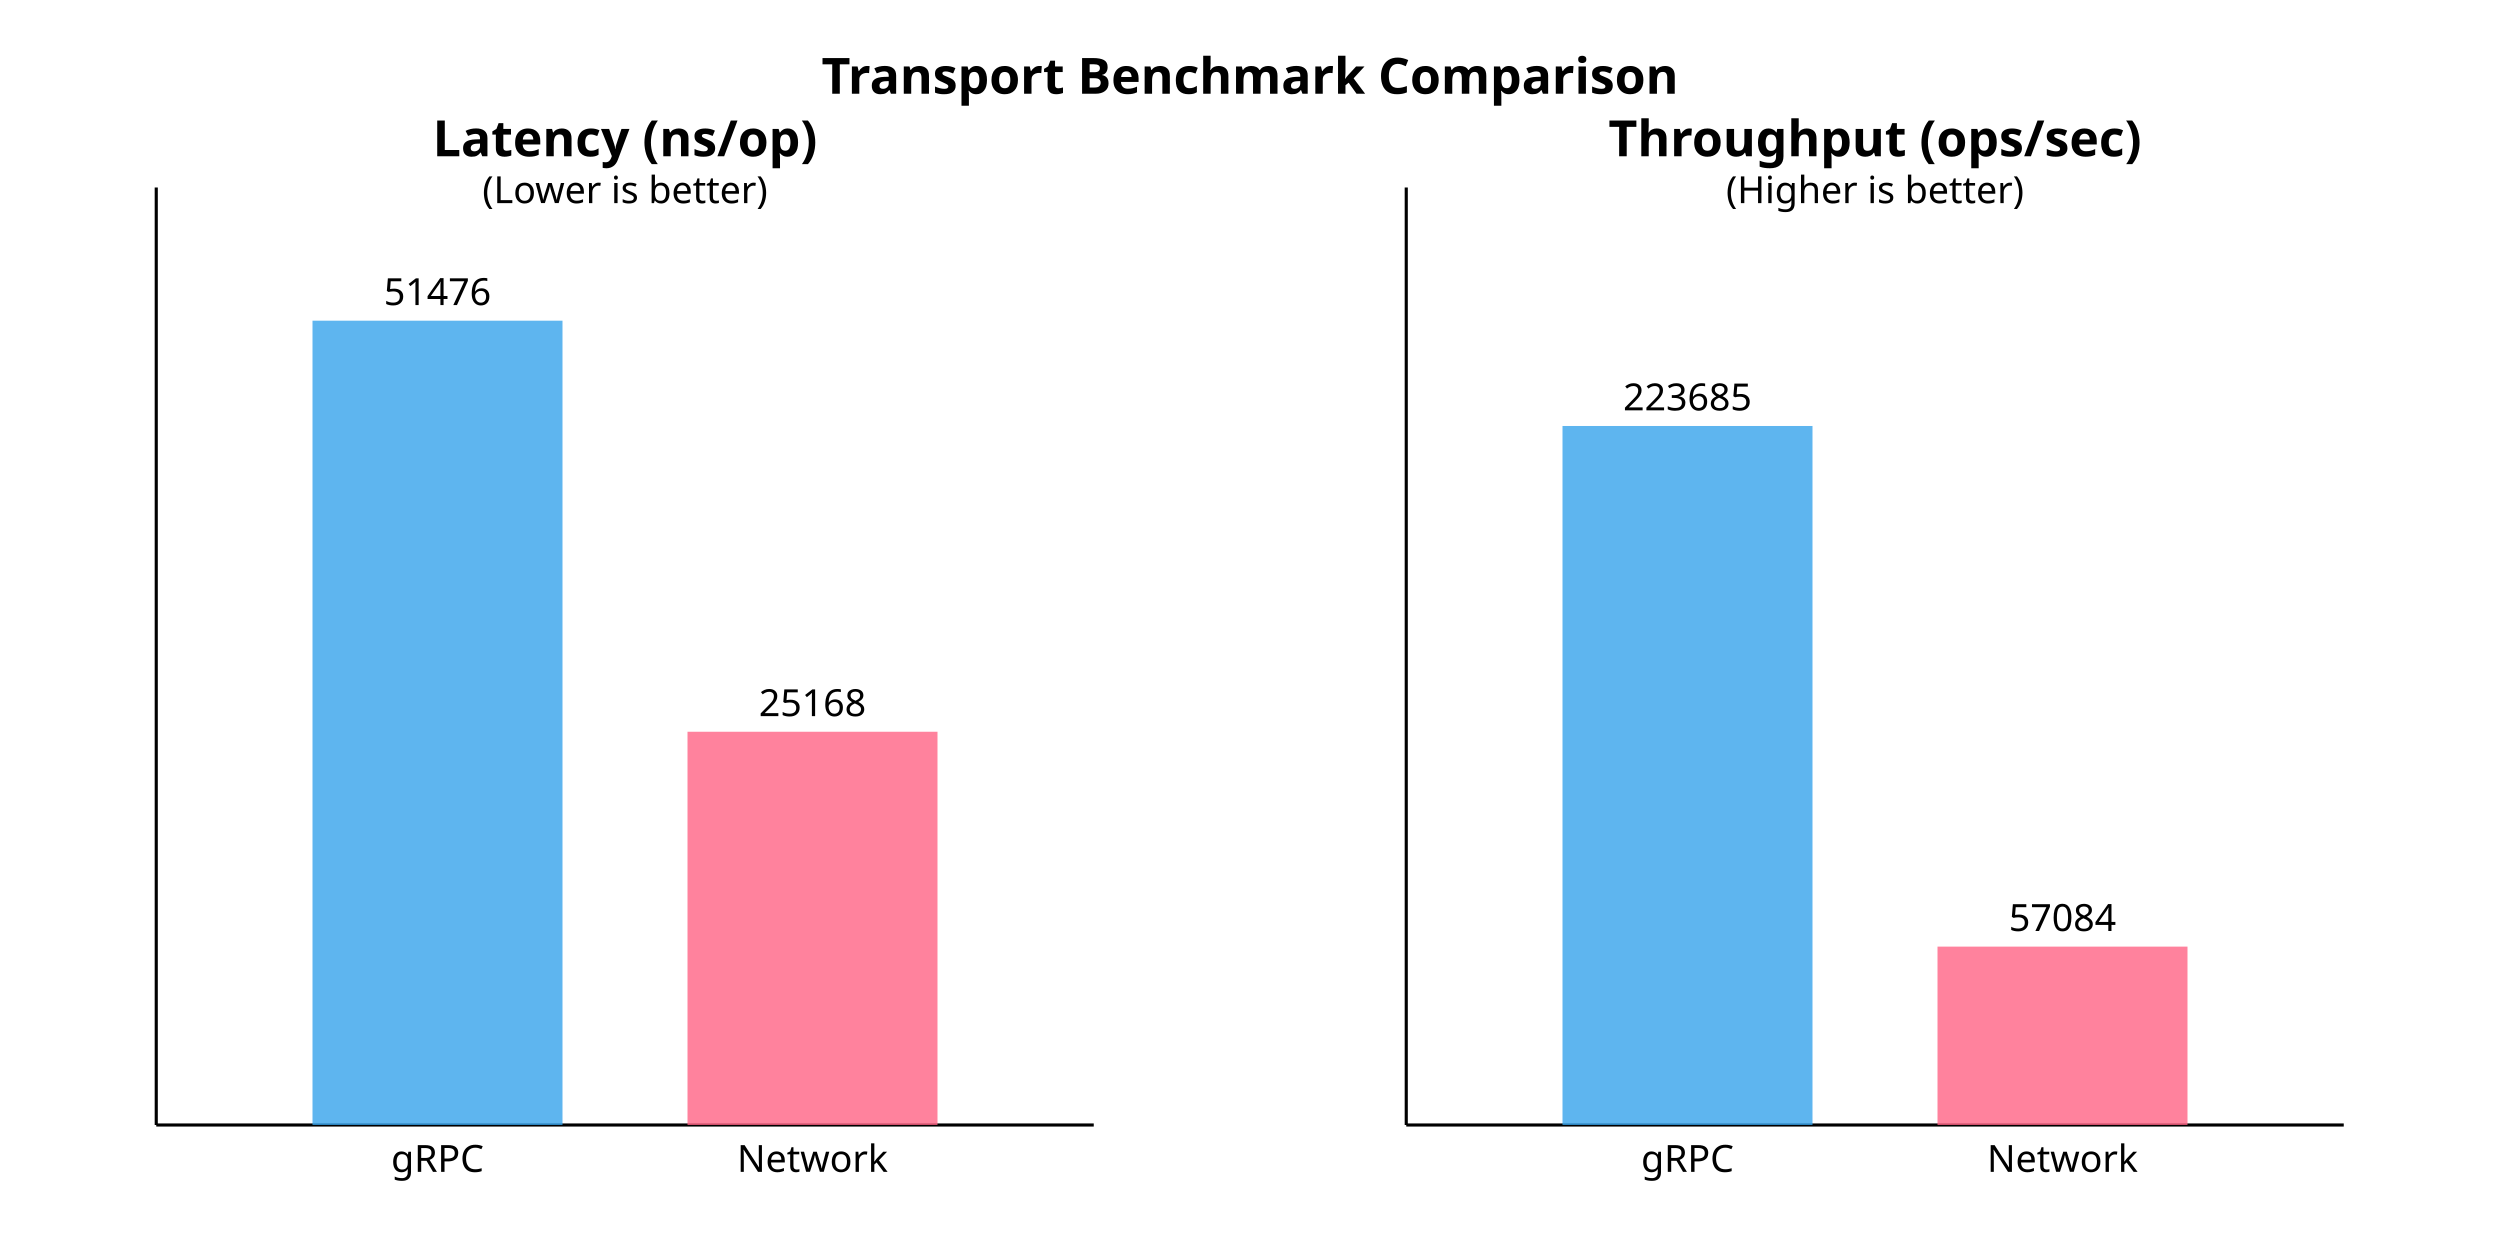
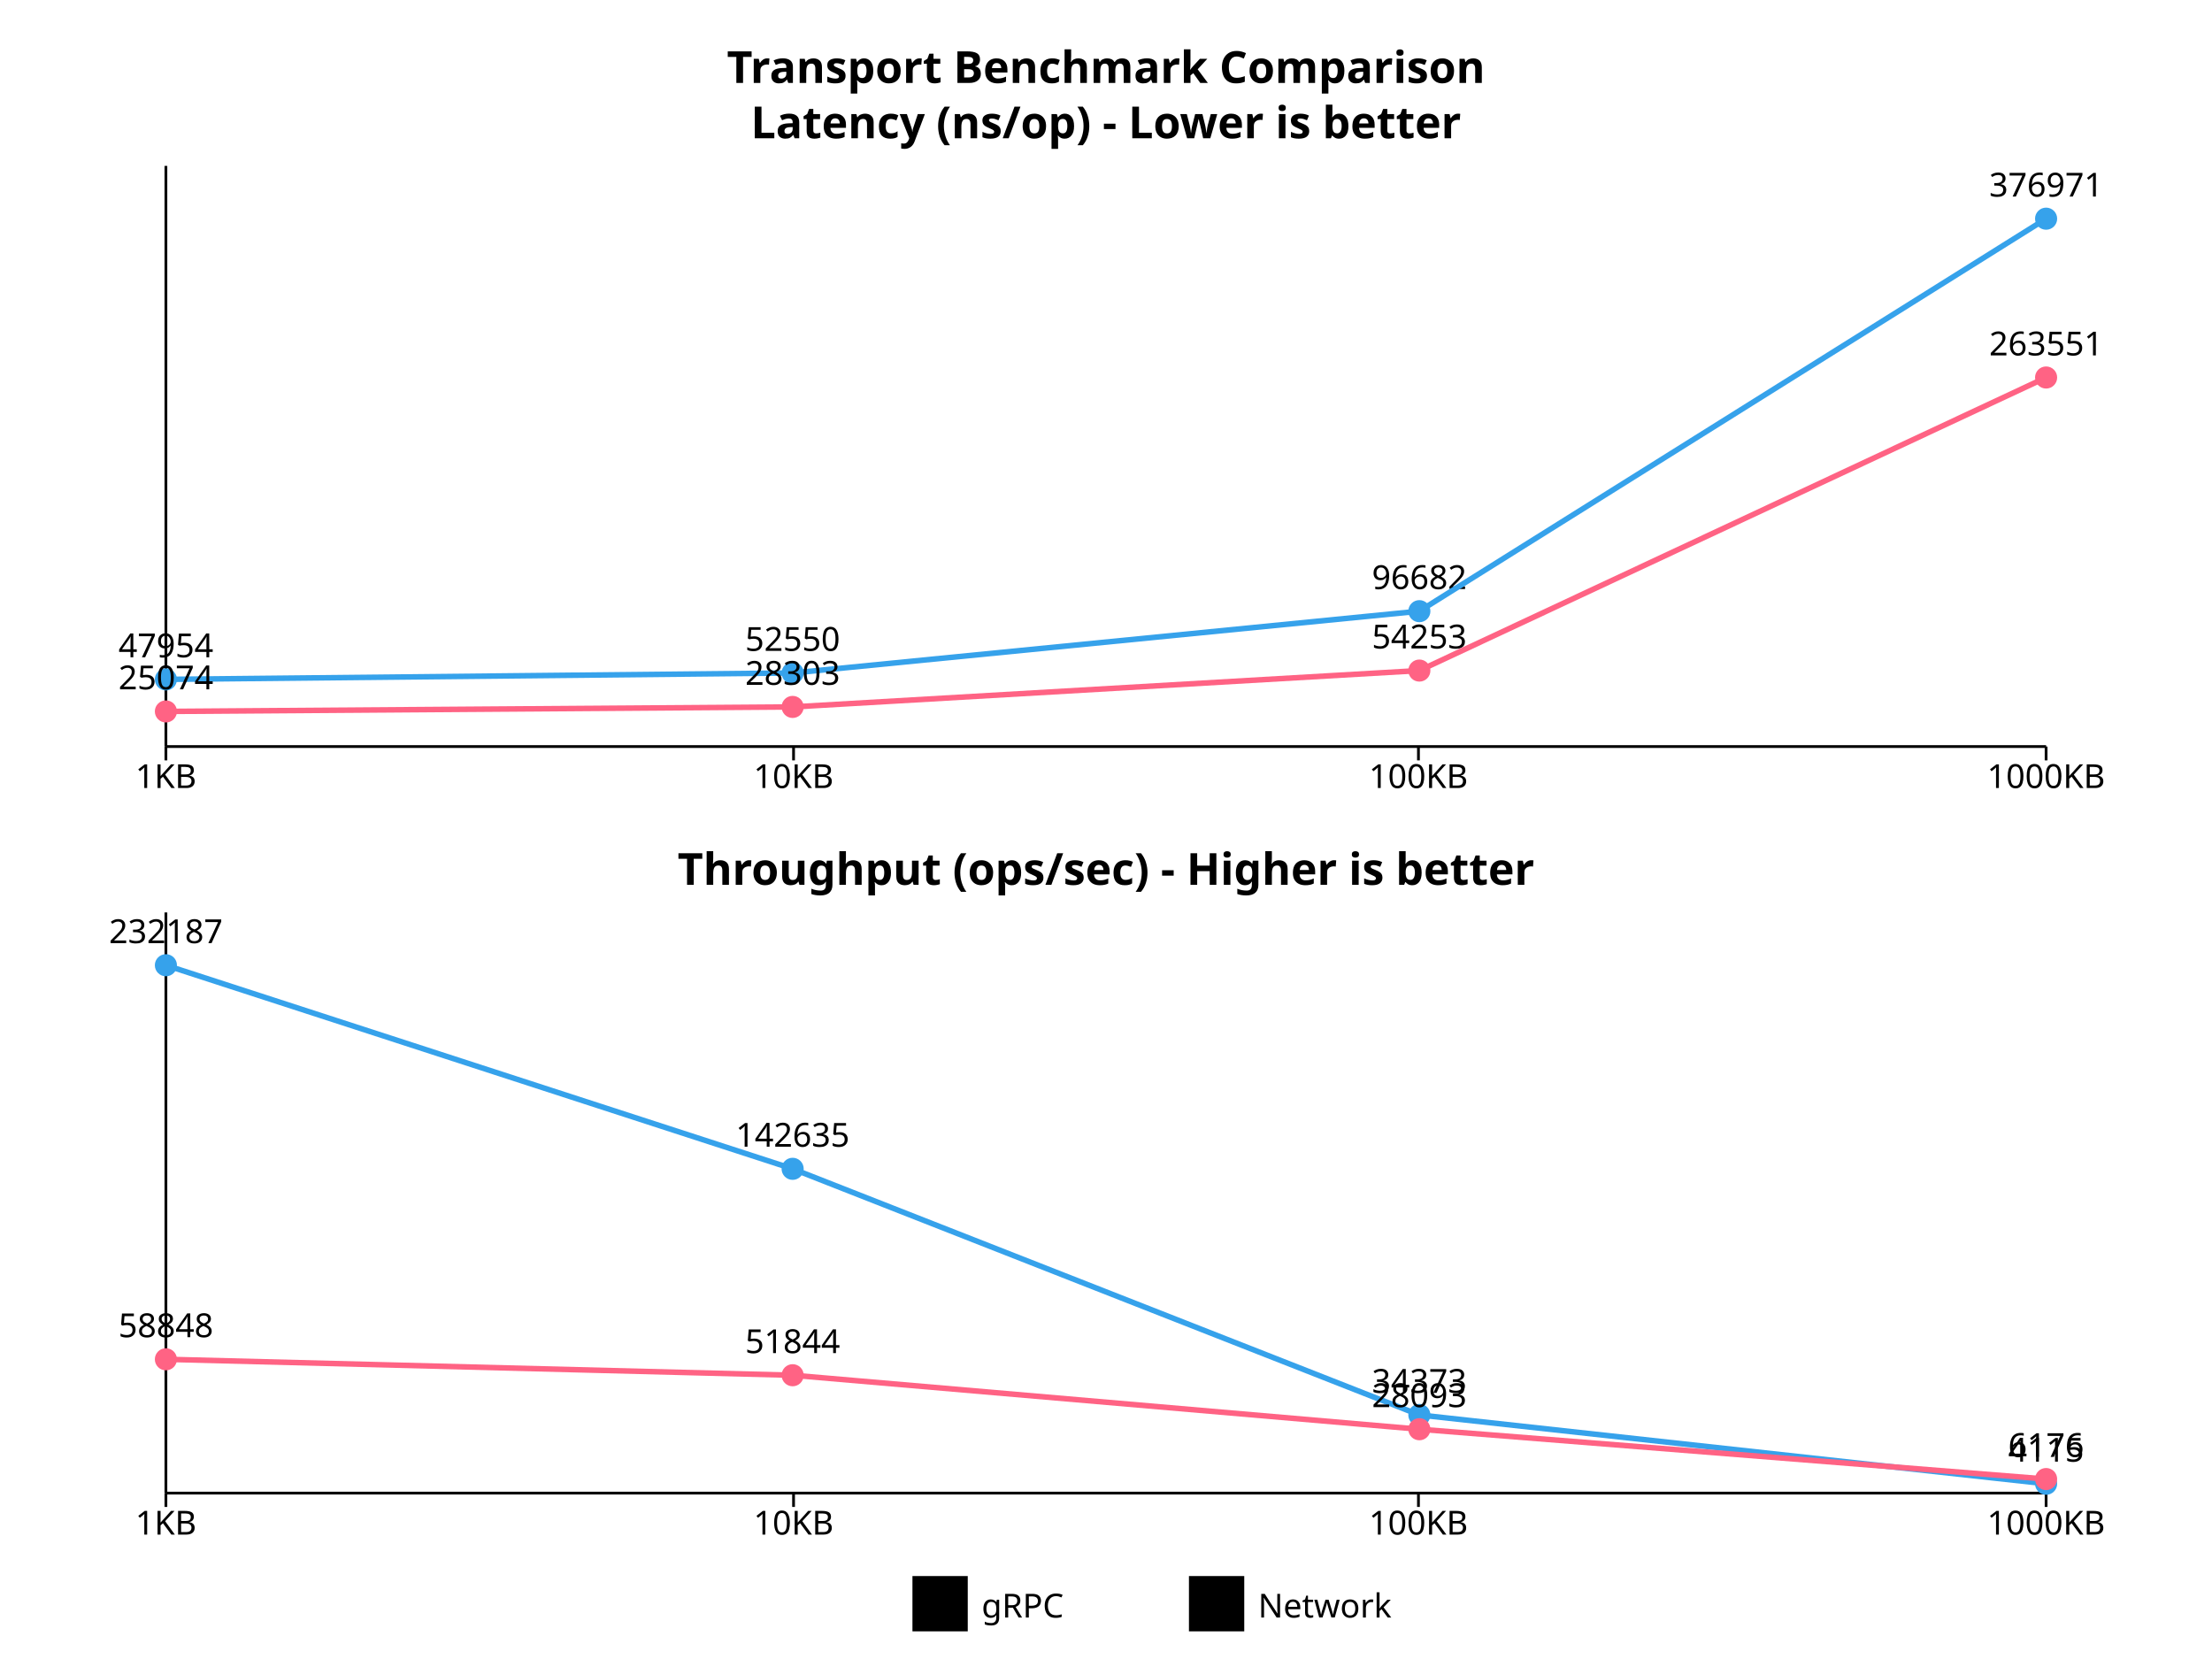
- <svg xmlns="http://www.w3.org/2000/svg" width="800" height="400">
+ <svg xmlns="http://www.w3.org/2000/svg" width="800" height="600">
  <style>
    .text { font-family: sans-serif; font-size: 12px; }
    .title { font-family: sans-serif; font-size: 16px; font-weight: bold; }
-     .bar-grpc { fill: rgba(54, 162, 235, 0.8); }
-     .bar-net { fill: rgba(255, 99, 132, 0.8); }
+     .axis { stroke: black; stroke-width: 1; }
+     .grid { stroke: #ddd; stroke-width: 1; stroke-dasharray: 4; }
+     .line-grpc { fill: none; stroke: rgba(54, 162, 235, 1); stroke-width: 2; }
+     .line-net { fill: none; stroke: rgba(255, 99, 132, 1); stroke-width: 2; }
+     .dot-grpc { fill: rgba(54, 162, 235, 1); }
+     .dot-net { fill: rgba(255, 99, 132, 1); }
  </style>
  <text x="400" y="30" text-anchor="middle" class="title">Transport Benchmark Comparison</text>
-   <g transform="translate(50, 60)">
-     <text x="150" y="-10" text-anchor="middle" class="title" font-size="14">Latency (ns/op)</text>
-     <text x="150" y="5" text-anchor="middle" class="text" font-size="10">(Lower is better)</text>
-     <line x1="0" y1="0" x2="0" y2="300" stroke="black" width="2" />
-     <line x1="0" y1="300" x2="300" y2="300" stroke="black" width="2" />
-     <rect x="50" y="42.62" width="80" height="257.38" class="bar-grpc" />
-     <text x="90" y="37.62" text-anchor="middle" class="text">51476</text>
-     <text x="90" y="315" text-anchor="middle" class="text">gRPC</text>
-     <rect x="170" y="174.16" width="80" height="125.84" class="bar-net" />
-     <text x="210" y="169.16" text-anchor="middle" class="text">25168</text>
-     <text x="210" y="315" text-anchor="middle" class="text">Network</text>
-   </g>
-   <g transform="translate(450, 60)">
-     <text x="150" y="-10" text-anchor="middle" class="title" font-size="14">Throughput (ops/sec)</text>
-     <text x="150" y="5" text-anchor="middle" class="text" font-size="10">(Higher is better)</text>
-     <line x1="0" y1="0" x2="0" y2="300" stroke="black" width="2" />
-     <line x1="0" y1="300" x2="300" y2="300" stroke="black" width="2" />
-     <rect x="50" y="76.315" width="80" height="223.685" class="bar-grpc" />
-     <text x="90" y="71.315" text-anchor="middle" class="text">223685</text>
-     <text x="90" y="315" text-anchor="middle" class="text">gRPC</text>
-     <rect x="170" y="242.916" width="80" height="57.084" class="bar-net" />
-     <text x="210" y="237.916" text-anchor="middle" class="text">57084</text>
-     <text x="210" y="315" text-anchor="middle" class="text">Network</text>
+   <text x="400" y="50" text-anchor="middle" class="title" font-size="14">Latency (ns/op) - Lower is better</text>
+   <line x1="60" y1="270" x2="740" y2="270" class="axis" />
+   <line x1="60" y1="60" x2="60" y2="270" class="axis" />
+   <text x="60" y="285" text-anchor="middle" class="text">1KB</text>
+   <line x1="60" y1="270" x2="60" y2="275" class="axis" />
+   <text x="287" y="285" text-anchor="middle" class="text">10KB</text>
+   <line x1="287" y1="270" x2="287" y2="275" class="axis" />
+   <text x="513" y="285" text-anchor="middle" class="text">100KB</text>
+   <line x1="513" y1="270" x2="513" y2="275" class="axis" />
+   <text x="740" y="285" text-anchor="middle" class="text">1000KB</text>
+   <line x1="740" y1="270" x2="740" y2="275" class="axis" />
+   <circle cx="60.00" cy="245.71" r="4" class="dot-grpc" />
+   <text x="60.00" y="245.71" text-anchor="middle" class="text" dy="-8">47954</text>
+   <circle cx="286.67" cy="243.39" r="4" class="dot-grpc" />
+   <text x="286.67" y="243.39" text-anchor="middle" class="text" dy="-8">52550</text>
+   <circle cx="513.33" cy="221.04" r="4" class="dot-grpc" />
+   <text x="513.33" y="221.04" text-anchor="middle" class="text" dy="-8">96682</text>
+   <circle cx="740.00" cy="79.09" r="4" class="dot-grpc" />
+   <text x="740.00" y="79.09" text-anchor="middle" class="text" dy="-8">376971</text>
+   <polyline points="60.00,245.71 286.67,243.39 513.33,221.04 740.00,79.09 " class="line-grpc" />
+   <circle cx="60.00" cy="257.30" r="4" class="dot-net" />
+   <text x="60.00" y="257.30" text-anchor="middle" class="text" dy="-8">25074</text>
+   <circle cx="286.67" cy="255.67" r="4" class="dot-net" />
+   <text x="286.67" y="255.67" text-anchor="middle" class="text" dy="-8">28303</text>
+   <circle cx="513.33" cy="242.52" r="4" class="dot-net" />
+   <text x="513.33" y="242.52" text-anchor="middle" class="text" dy="-8">54253</text>
+   <circle cx="740.00" cy="136.53" r="4" class="dot-net" />
+   <text x="740.00" y="136.53" text-anchor="middle" class="text" dy="-8">263551</text>
+   <polyline points="60.00,257.30 286.67,255.67 513.33,242.52 740.00,136.53 " class="line-net" />
+   <text x="400" y="320" text-anchor="middle" class="title" font-size="14">Throughput (ops/sec) - Higher is better</text>
+   <line x1="60" y1="540" x2="740" y2="540" class="axis" />
+   <line x1="60" y1="330" x2="60" y2="540" class="axis" />
+   <text x="60" y="555" text-anchor="middle" class="text">1KB</text>
+   <line x1="60" y1="540" x2="60" y2="545" class="axis" />
+   <text x="287" y="555" text-anchor="middle" class="text">10KB</text>
+   <line x1="287" y1="540" x2="287" y2="545" class="axis" />
+   <text x="513" y="555" text-anchor="middle" class="text">100KB</text>
+   <line x1="513" y1="540" x2="513" y2="545" class="axis" />
+   <text x="740" y="555" text-anchor="middle" class="text">1000KB</text>
+   <line x1="740" y1="540" x2="740" y2="545" class="axis" />
+   <circle cx="60.00" cy="349.09" r="4" class="dot-grpc" />
+   <text x="60.00" y="349.09" text-anchor="middle" class="text" dy="-8">232187</text>
+   <circle cx="286.67" cy="422.72" r="4" class="dot-grpc" />
+   <text x="286.67" y="422.72" text-anchor="middle" class="text" dy="-8">142635</text>
+   <circle cx="513.33" cy="511.74" r="4" class="dot-grpc" />
+   <text x="513.33" y="511.74" text-anchor="middle" class="text" dy="-8">34373</text>
+   <circle cx="740.00" cy="536.62" r="4" class="dot-grpc" />
+   <text x="740.00" y="536.62" text-anchor="middle" class="text" dy="-8">4115</text>
+   <polyline points="60.00,349.09 286.67,422.72 513.33,511.74 740.00,536.62 " class="line-grpc" />
+   <circle cx="60.00" cy="491.61" r="4" class="dot-net" />
+   <text x="60.00" y="491.61" text-anchor="middle" class="text" dy="-8">58848</text>
+   <circle cx="286.67" cy="497.37" r="4" class="dot-net" />
+   <text x="286.67" y="497.37" text-anchor="middle" class="text" dy="-8">51844</text>
+   <circle cx="513.33" cy="516.90" r="4" class="dot-net" />
+   <text x="513.33" y="516.90" text-anchor="middle" class="text" dy="-8">28093</text>
+   <circle cx="740.00" cy="534.92" r="4" class="dot-net" />
+   <text x="740.00" y="534.92" text-anchor="middle" class="text" dy="-8">6176</text>
+   <polyline points="60.00,491.61 286.67,497.37 513.33,516.90 740.00,534.92 " class="line-net" />
+   <g transform="translate(330, 570)">
+     <rect x="0" y="0" width="20" height="20" class="bar-grpc" />
+     <text x="25" y="15" class="text">gRPC</text>
+     <rect x="100" y="0" width="20" height="20" class="bar-net" />
+     <text x="125" y="15" class="text">Network</text>
  </g>
</svg>
